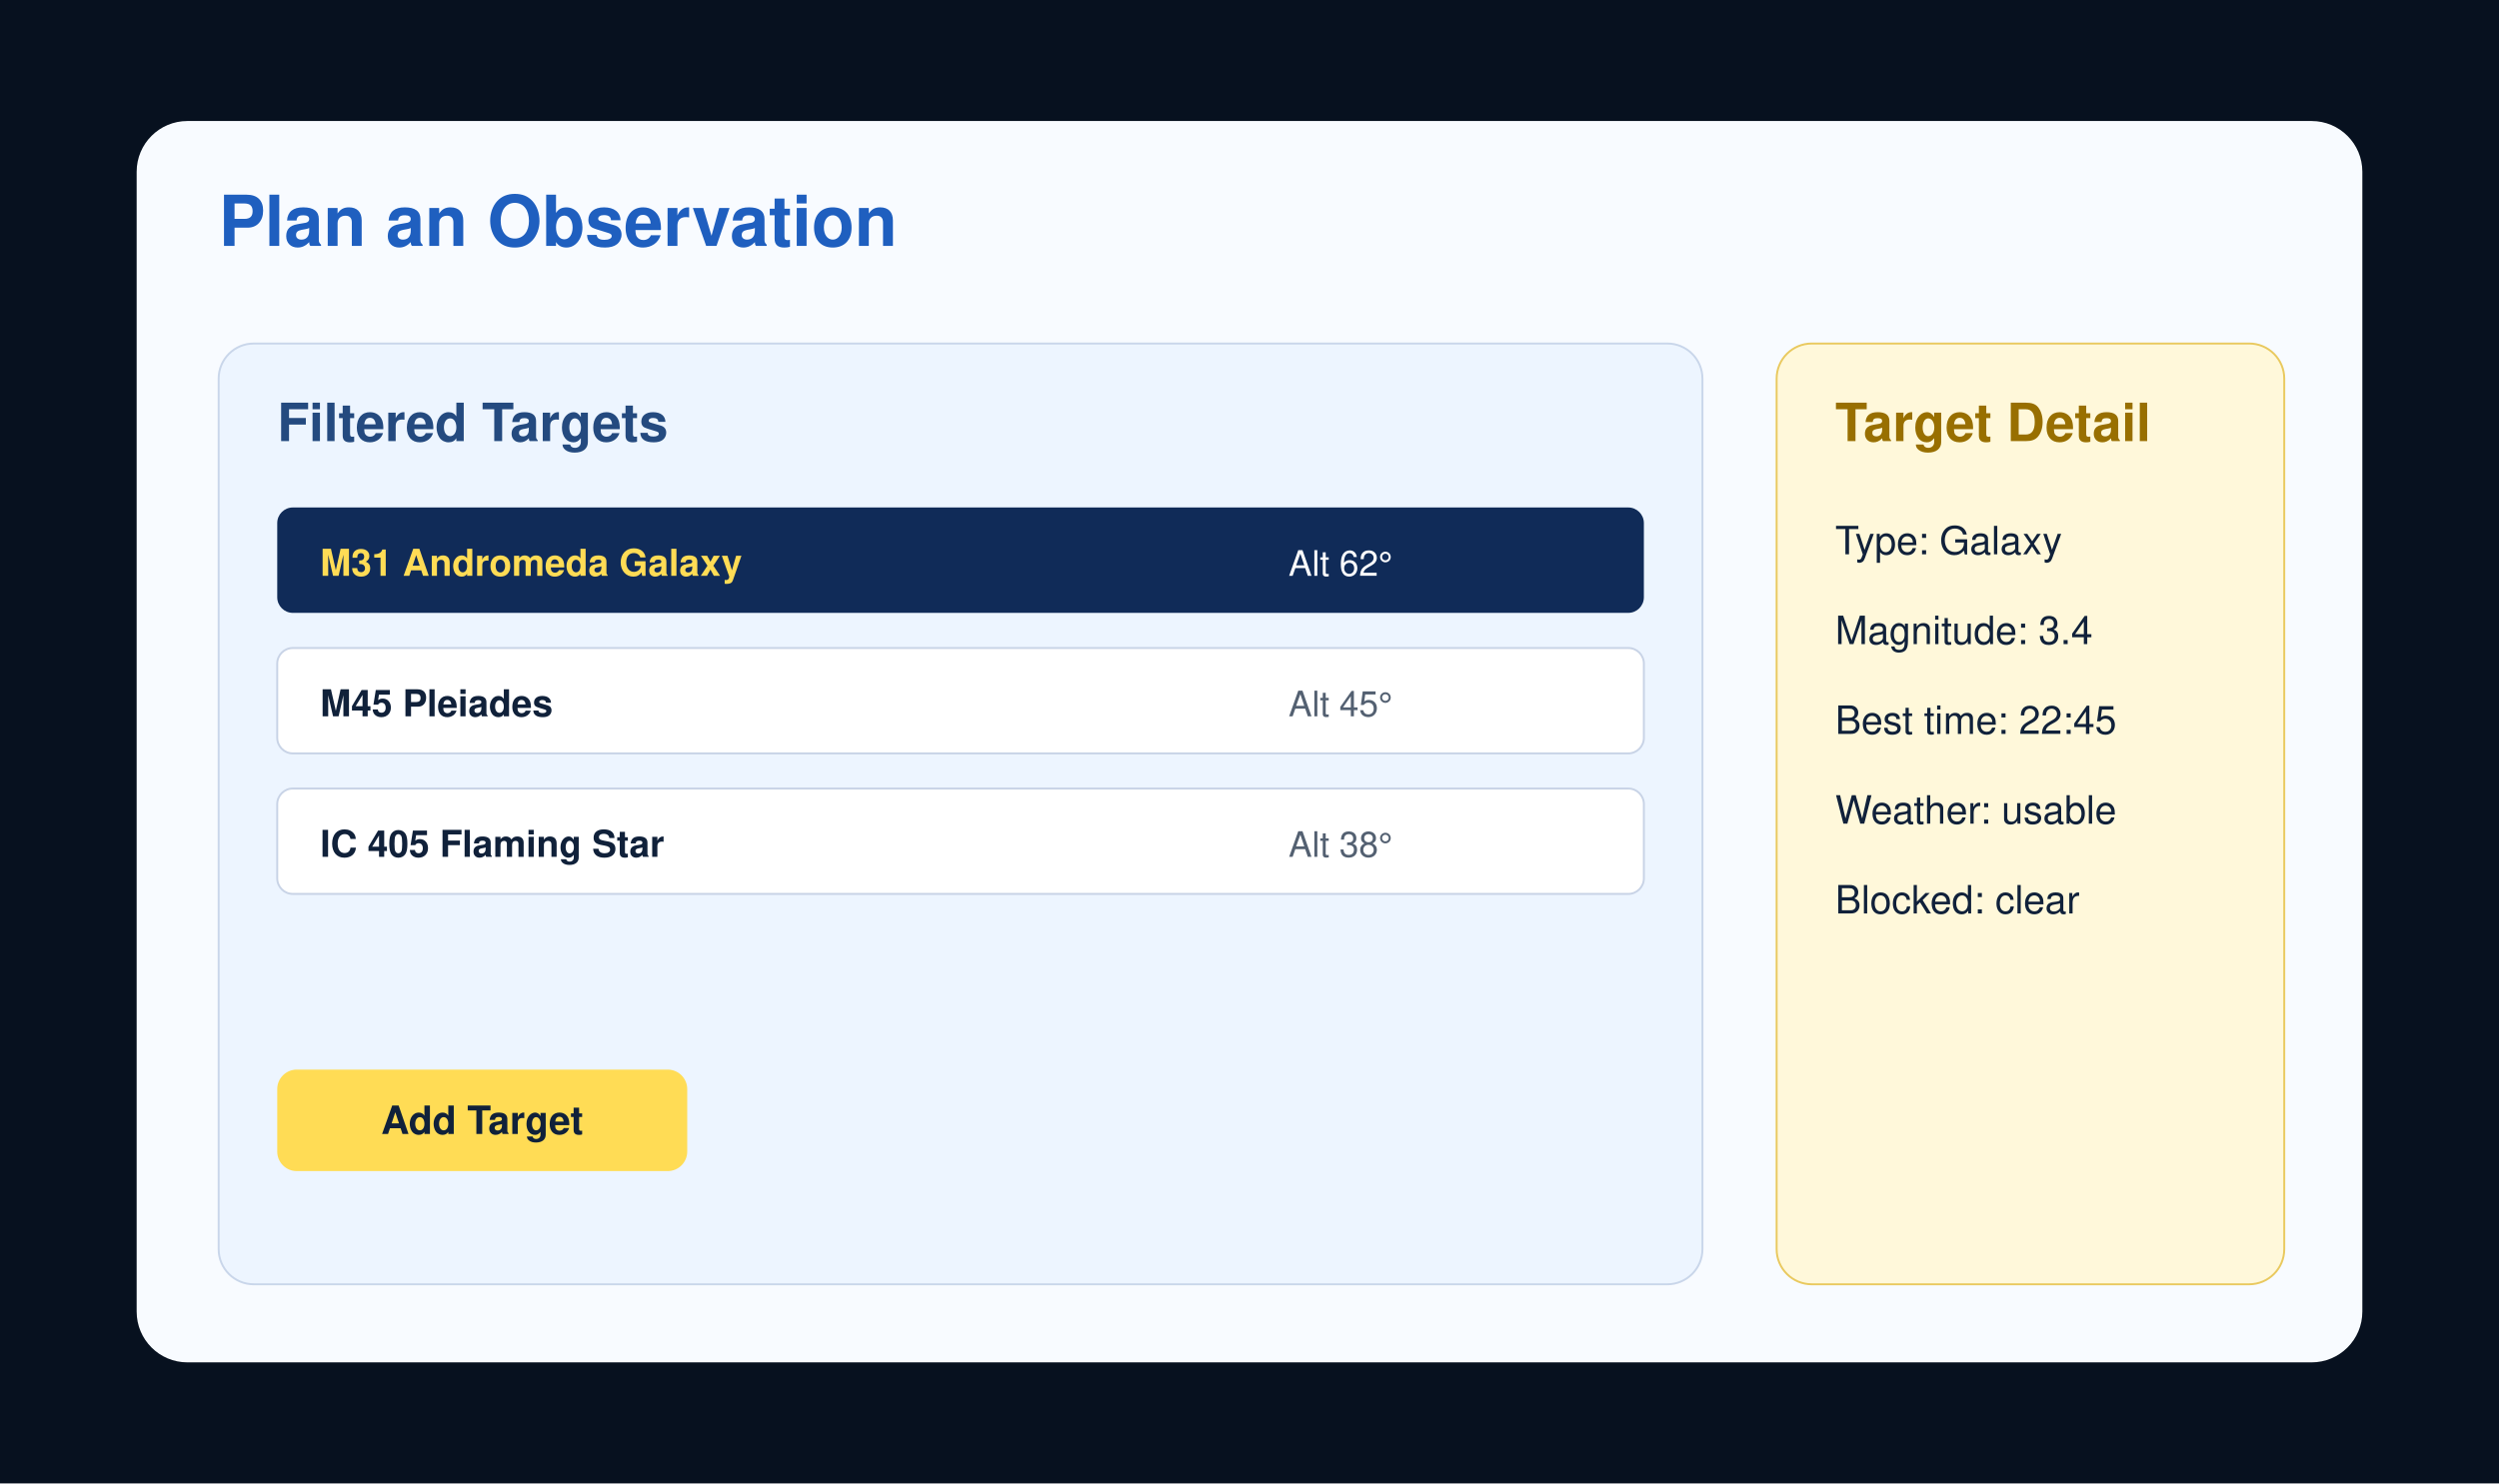
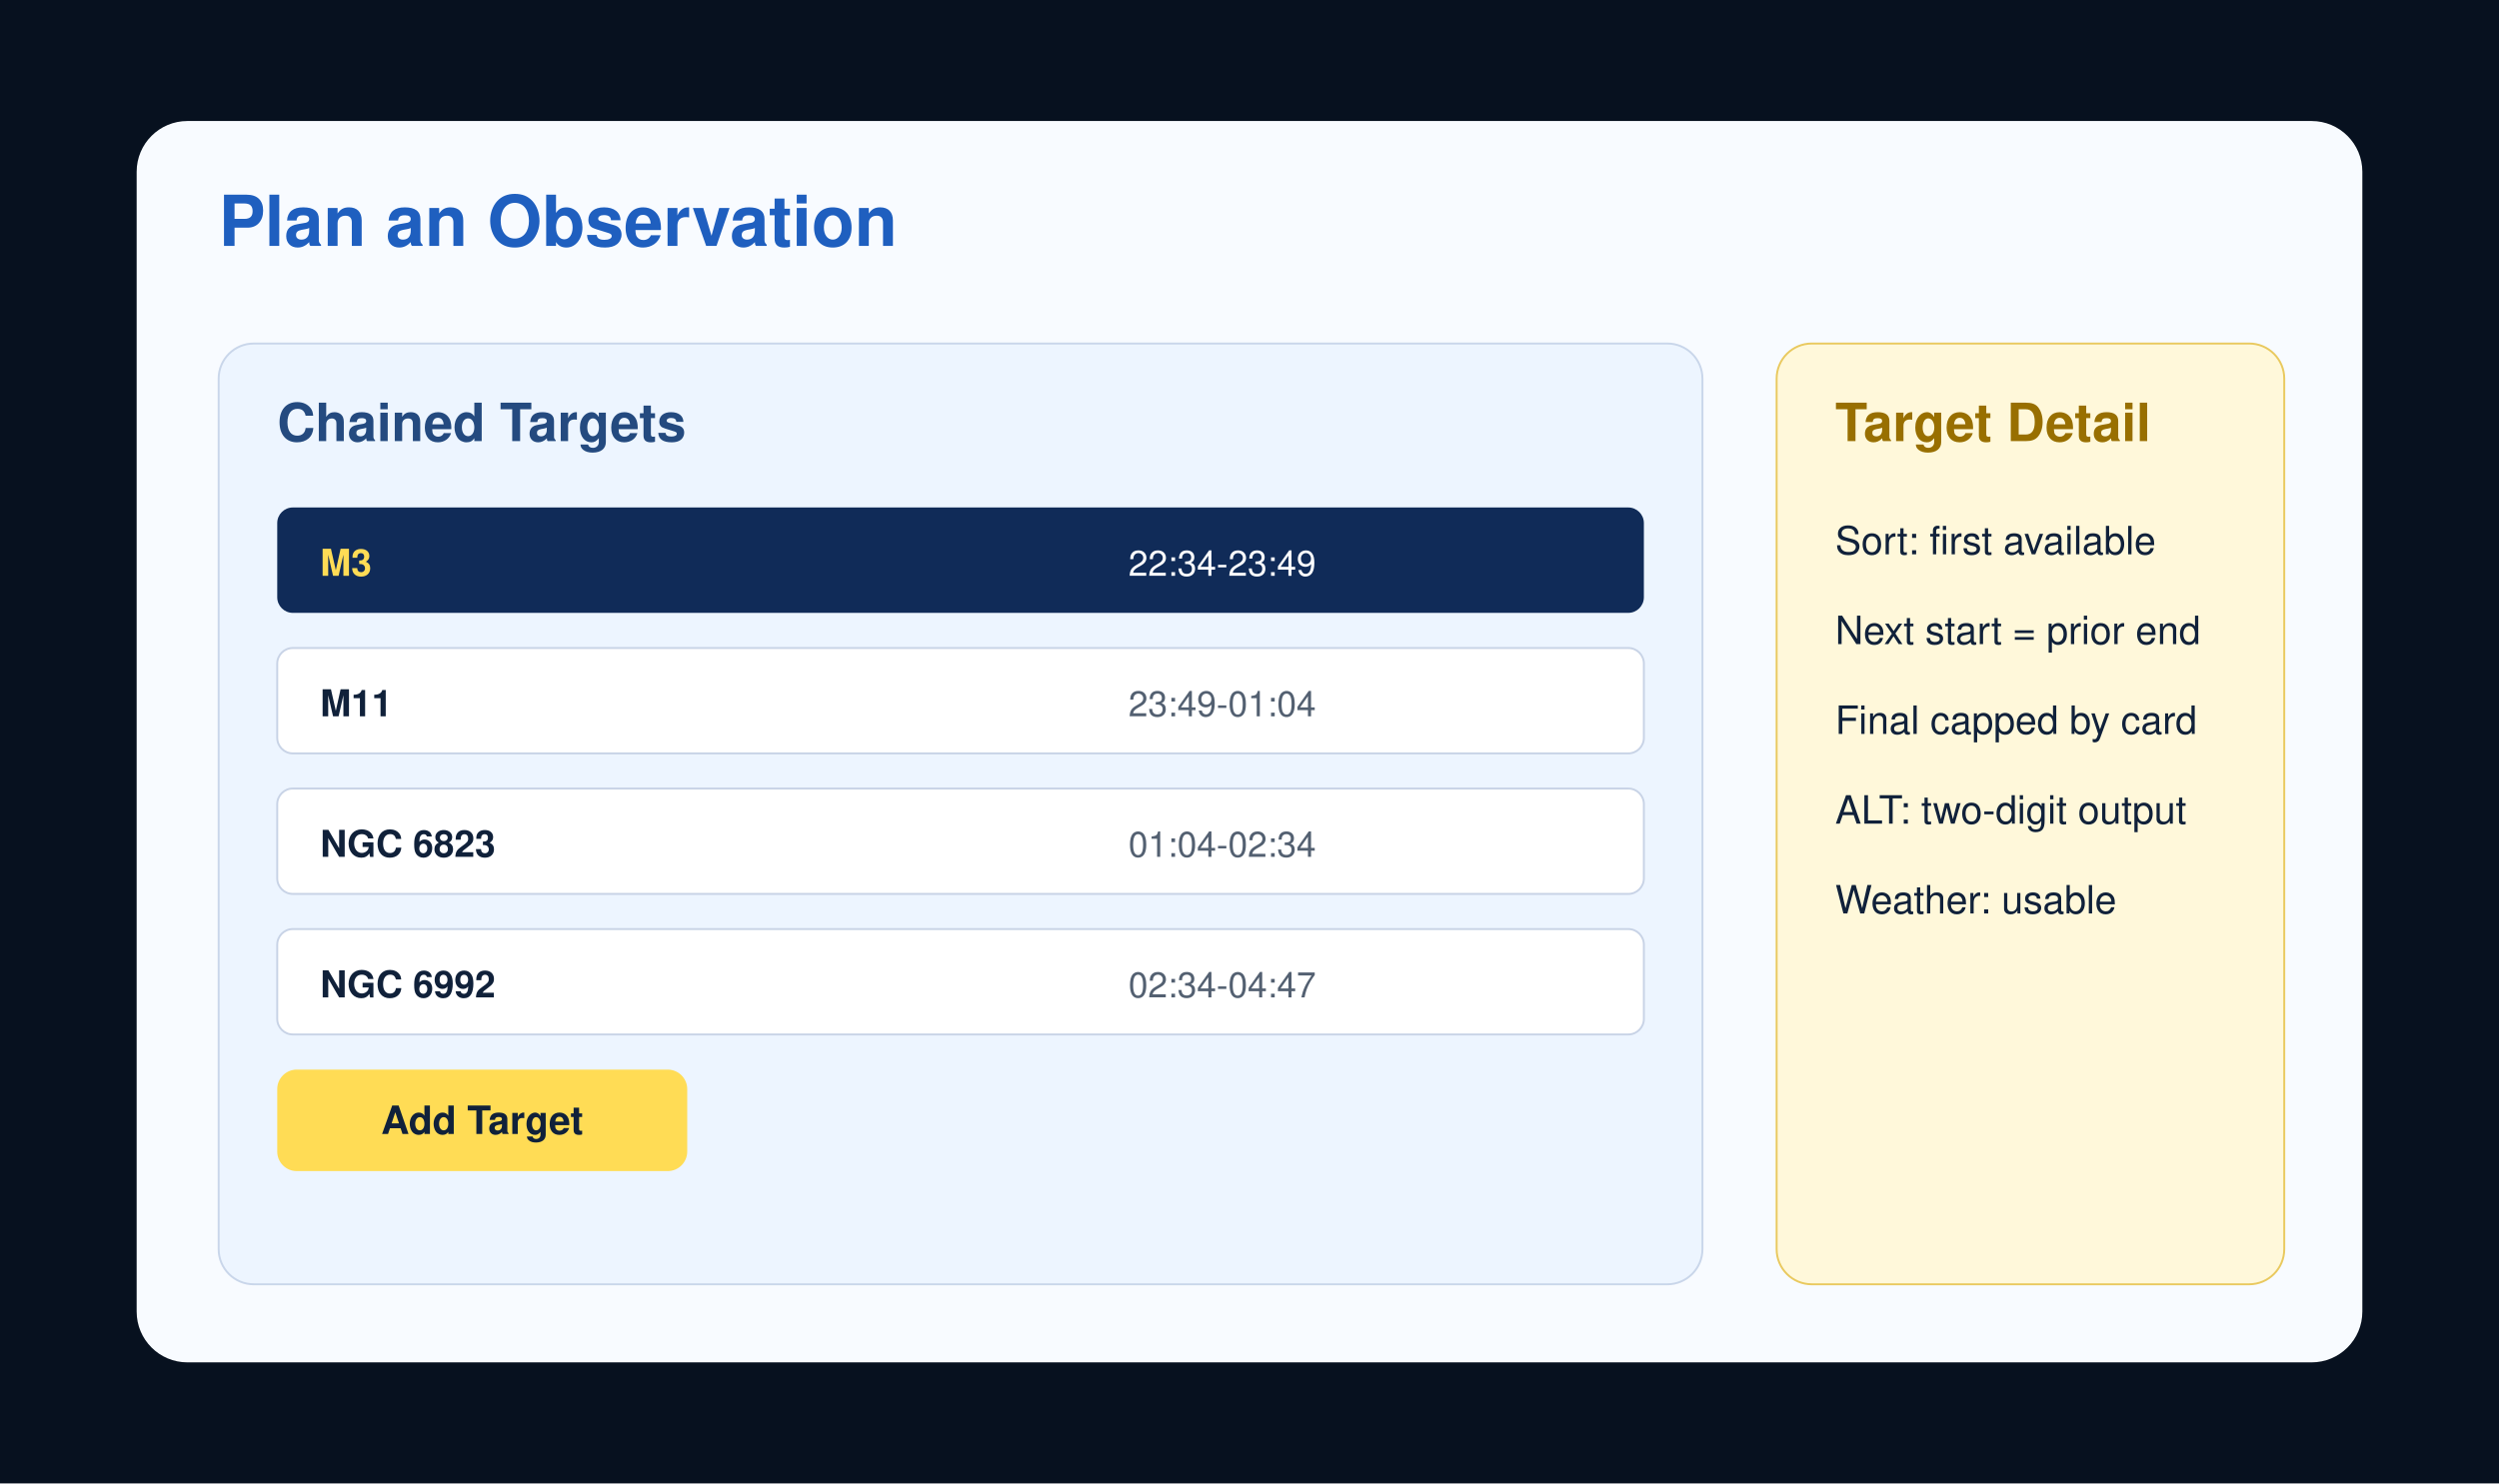
<svg xmlns="http://www.w3.org/2000/svg" width="1280" height="760" viewBox="0 0 1280 760" role="img" aria-labelledby="title desc">
  <rect width="1280" height="760" fill="#07111f" />
  <rect x="70" y="62" width="1140" height="636" rx="26" fill="#f8fbff" />
  <text x="112" y="126" fill="#1f5fbf" font-family="Aptos, Helvetica, Arial" font-size="36" font-weight="900">Plan an Observation</text>
  <g font-family="Aptos, Helvetica, Arial">
    <rect x="112" y="176" width="760" height="482" rx="18" fill="#edf5ff" stroke="#c9d6ea" />
-     <text x="142" y="226" fill="#244a7f" font-size="27" font-weight="900">Filtered Targets</text>
+     <text x="142" y="226" fill="#244a7f" font-size="27" font-weight="900">Chained Targets</text>
    <rect x="142" y="260" width="700" height="54" rx="8" fill="#102b58" />
-     <text x="164" y="295" fill="#ffdc55" font-size="19" font-weight="900">M31 Andromeda Galaxy</text>
-     <text x="660" y="295" fill="#fff" font-size="18">Alt 62°</text>
+     <text x="164" y="295" fill="#ffdc55" font-size="19" font-weight="900">M3</text>
+     <text x="578" y="295" fill="#fff" font-size="18">22:34-23:49</text>
    <rect x="142" y="332" width="700" height="54" rx="8" fill="#fff" stroke="#c8d3e6" />
-     <text x="164" y="367" fill="#10213a" font-size="19" font-weight="900">M45 Pleiades</text>
-     <text x="660" y="367" fill="#536071" font-size="18">Alt 45°</text>
+     <text x="164" y="367" fill="#10213a" font-size="19" font-weight="900">M11</text>
+     <text x="578" y="367" fill="#536071" font-size="18">23:49-01:04</text>
    <rect x="142" y="404" width="700" height="54" rx="8" fill="#fff" stroke="#c8d3e6" />
-     <text x="164" y="439" fill="#10213a" font-size="19" font-weight="900">IC 405 Flaming Star</text>
-     <text x="660" y="439" fill="#536071" font-size="18">Alt 38°</text>
+     <text x="164" y="439" fill="#10213a" font-size="19" font-weight="900">NGC 6823</text>
+     <text x="578" y="439" fill="#536071" font-size="18">01:04-02:34</text>
+     <rect x="142" y="476" width="700" height="54" rx="8" fill="#fff" stroke="#c8d3e6" />
+     <text x="164" y="511" fill="#10213a" font-size="19" font-weight="900">NGC 6992</text>
+     <text x="578" y="511" fill="#536071" font-size="18">02:34-04:47</text>
    <rect x="142" y="548" width="210" height="52" rx="10" fill="#ffdc55" />
    <text x="247" y="581" text-anchor="middle" fill="#10213a" font-size="20" font-weight="900">Add Target</text>
    <rect x="910" y="176" width="260" height="482" rx="18" fill="#fff8da" stroke="#e9c95f" />
    <text x="940" y="226" fill="#986f00" font-size="27" font-weight="900">Target Detail</text>
-     <text x="940" y="284" fill="#10213a" font-size="20">Type: Galaxy</text>
-     <text x="940" y="330" fill="#10213a" font-size="20">Magnitude: 3.4</text>
-     <text x="940" y="376" fill="#10213a" font-size="20">Best time: 22:45</text>
-     <text x="940" y="422" fill="#10213a" font-size="20">Weather: usable</text>
-     <text x="940" y="468" fill="#10213a" font-size="20">Blocked: clear</text>
+     <text x="940" y="284" fill="#10213a" font-size="20">Sort: first available</text>
+     <text x="940" y="330" fill="#10213a" font-size="20">Next start = prior end</text>
+     <text x="940" y="376" fill="#10213a" font-size="20">Final capped by card</text>
+     <text x="940" y="422" fill="#10213a" font-size="20">ALT: two-digit output</text>
+     <text x="940" y="468" fill="#10213a" font-size="20">Weather: usable</text>
  </g>
</svg>
